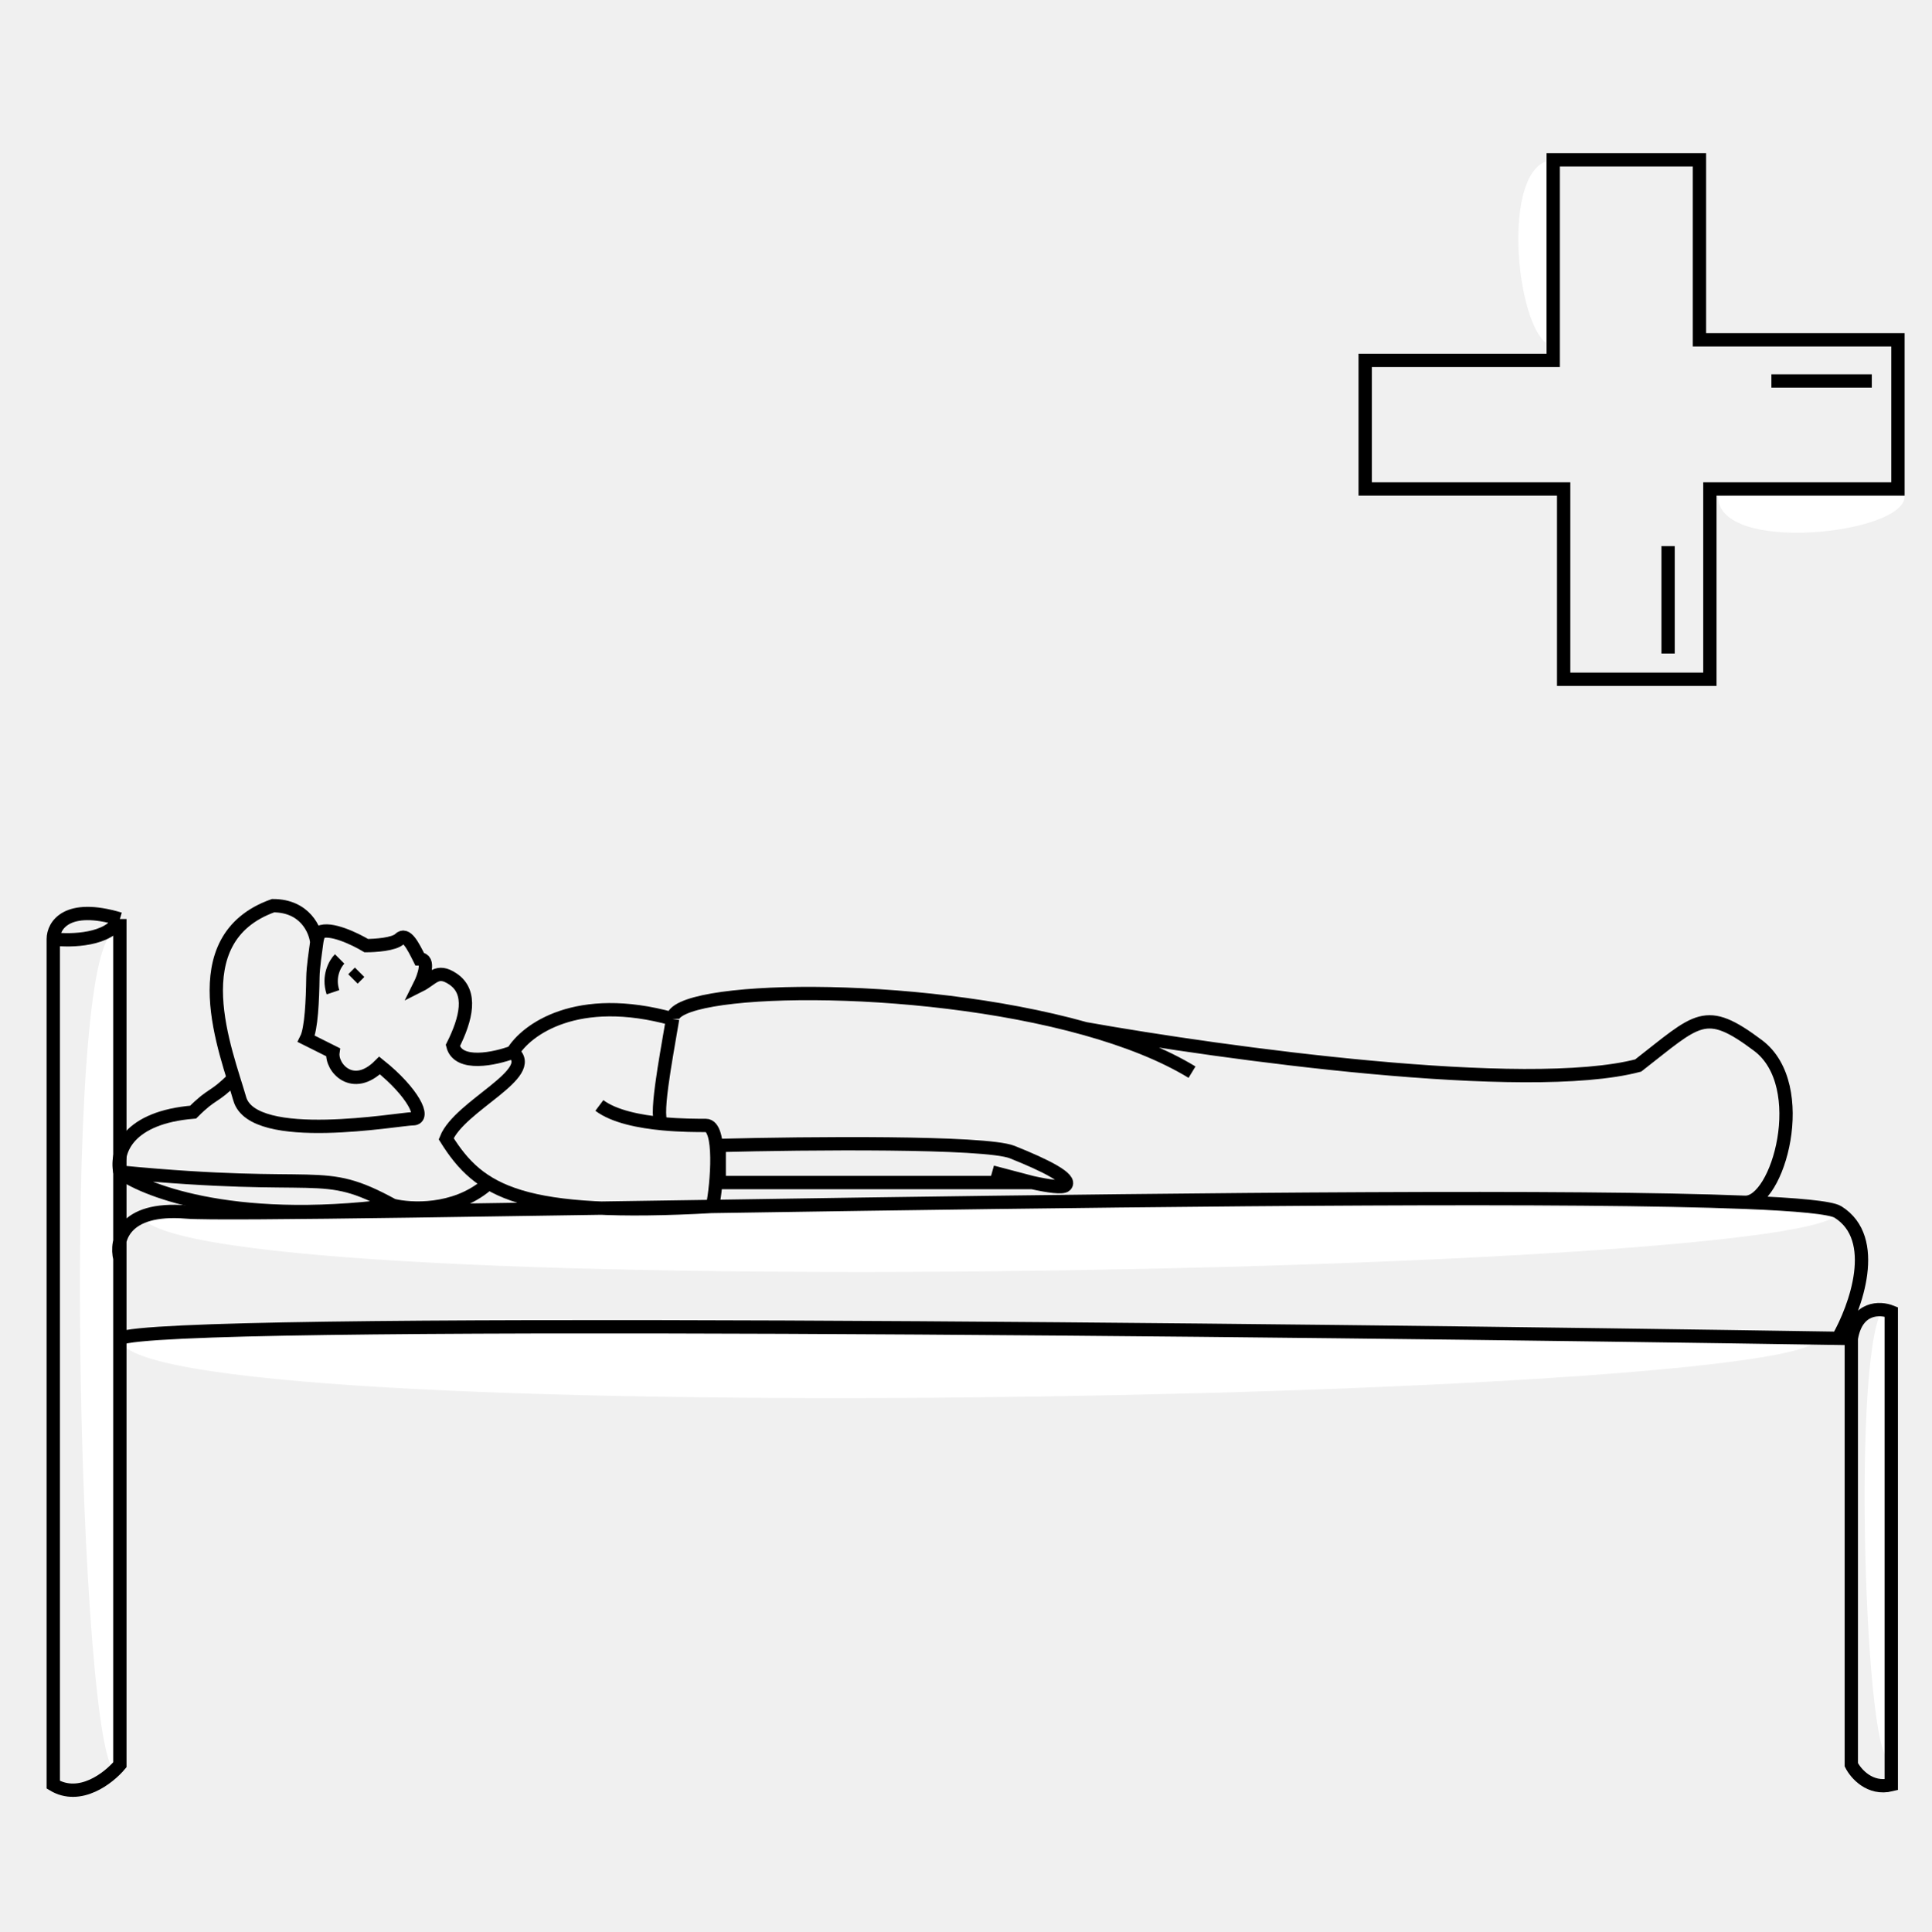
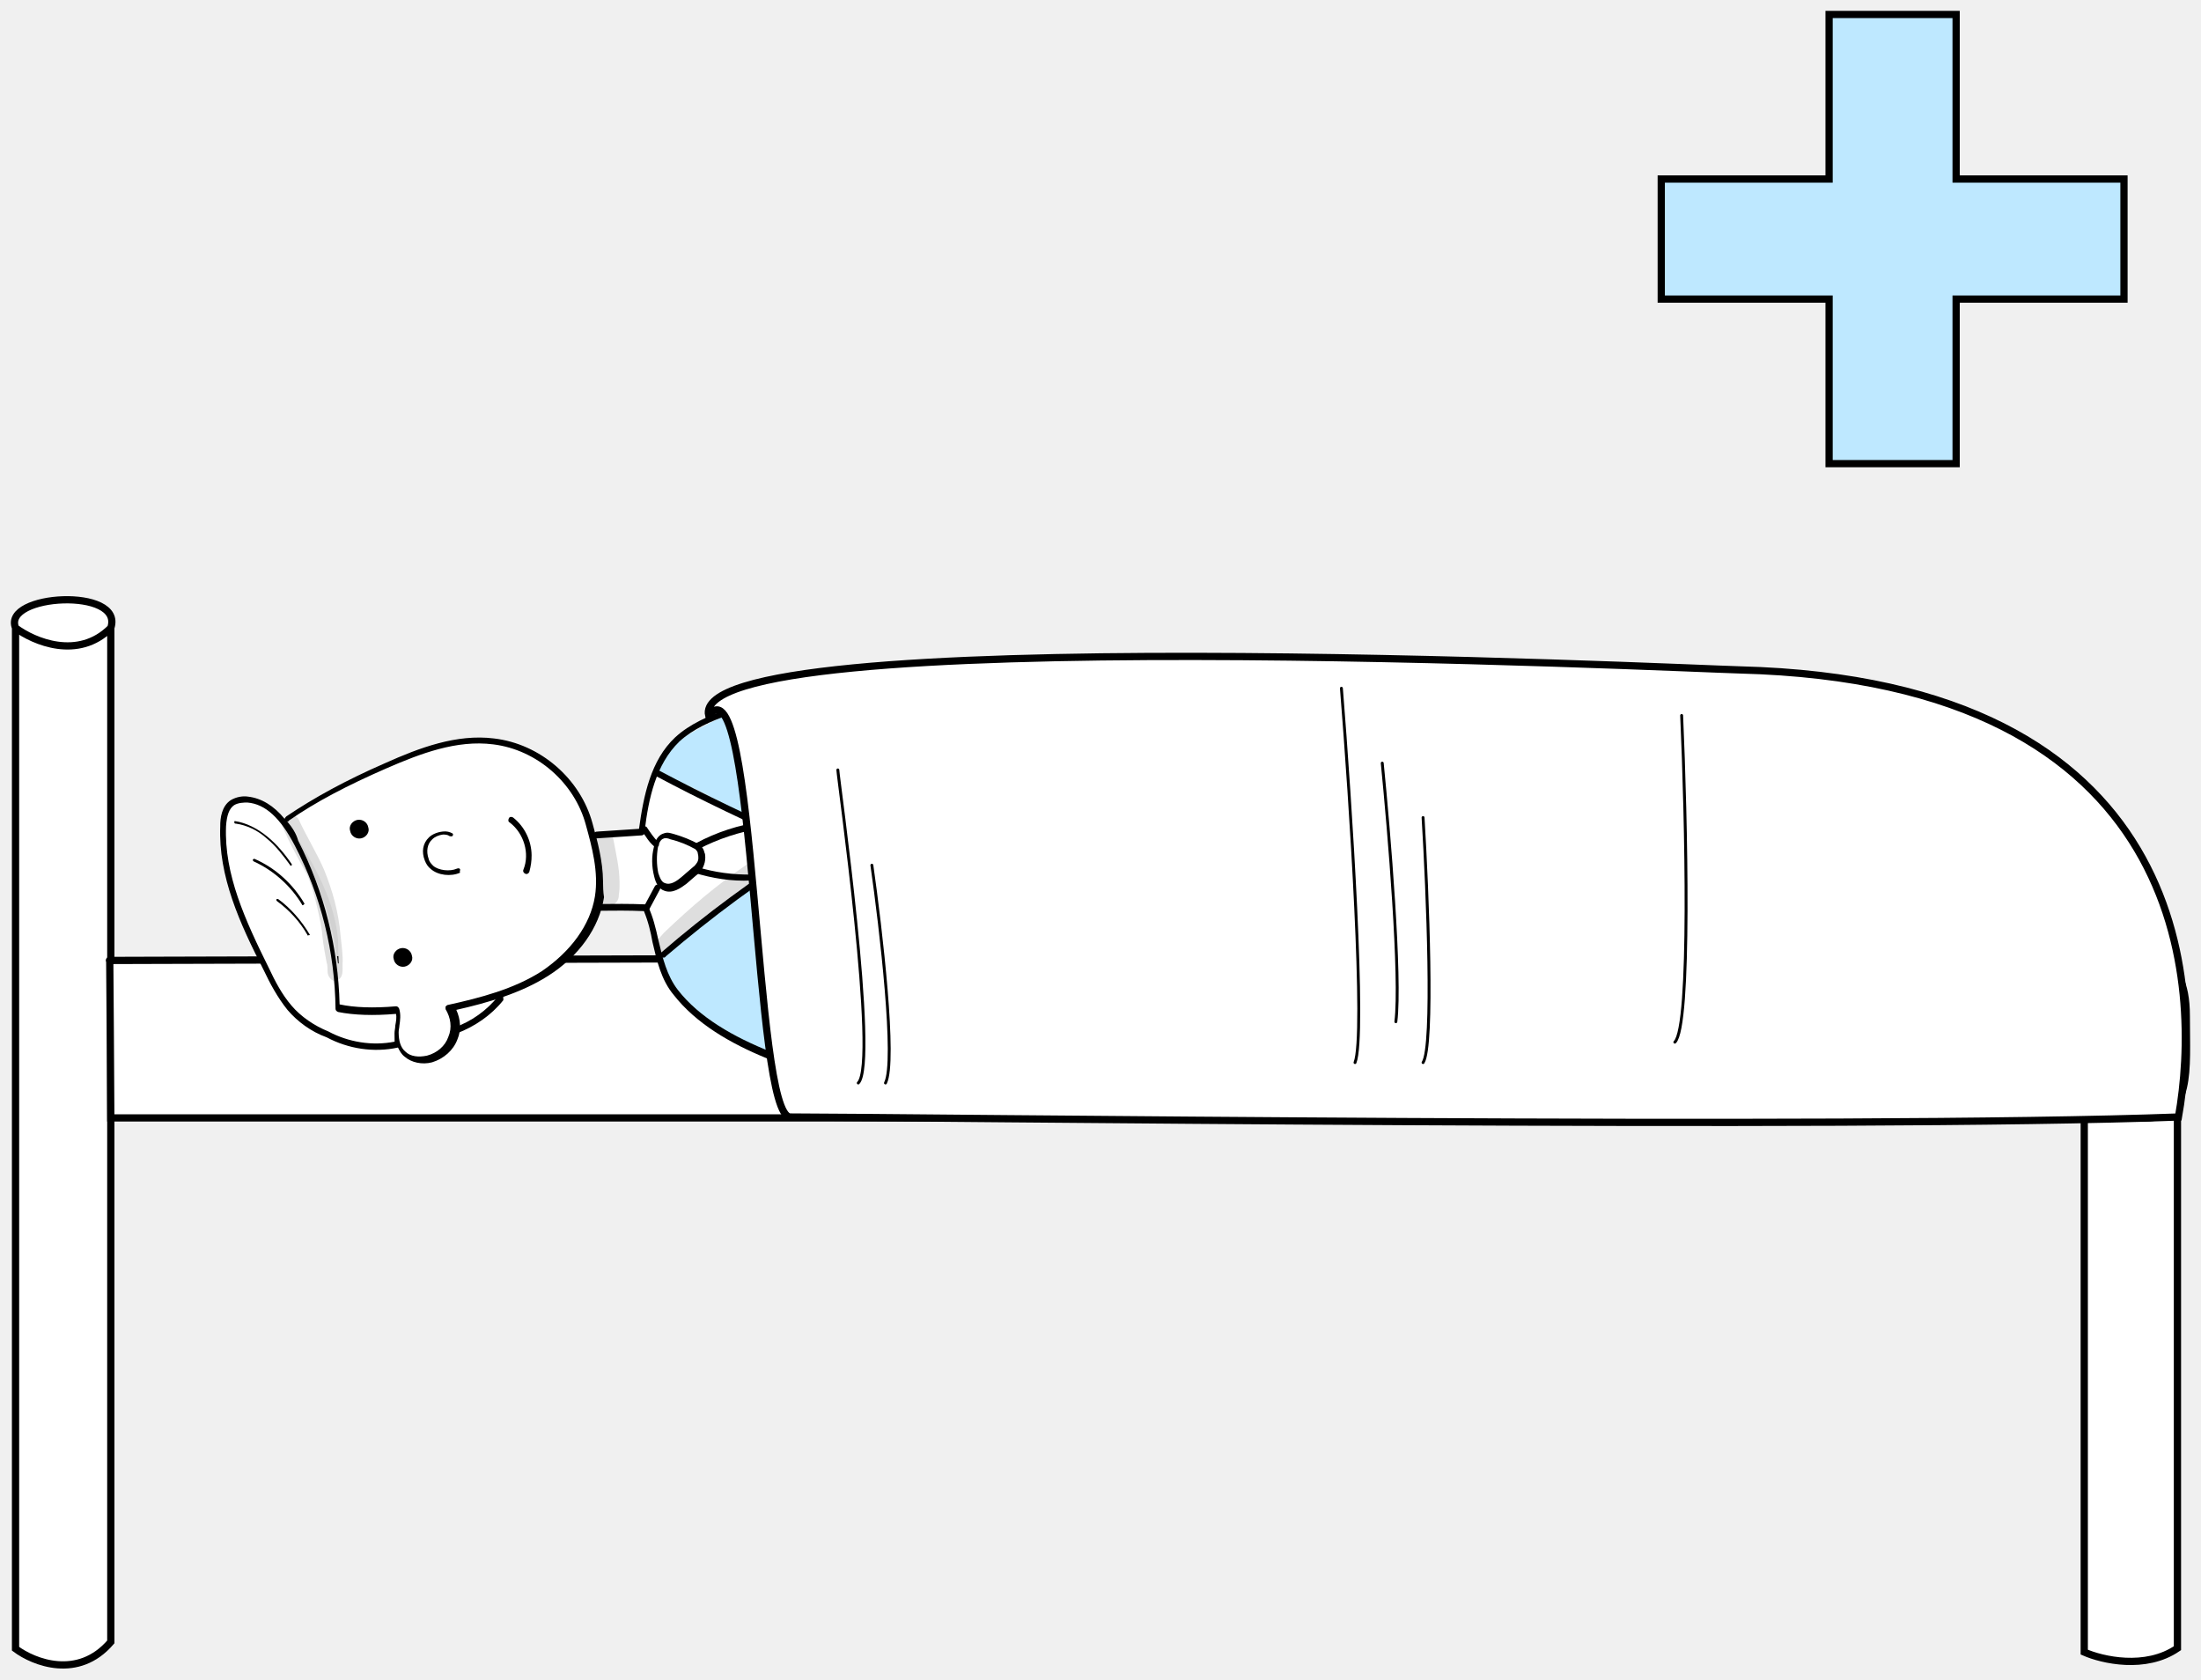
- <svg xmlns="http://www.w3.org/2000/svg" viewBox="0 0 145 145" fill="none">
-   <rect width="145" height="145" fill="transparent" />
-   <path d="M10.5 91C33.118 90.434 128.161 90.321 138 90.999C138 95.665 10.5 98.209 10.5 91Z" fill="white" />
-   <path d="M9 100.468C31.618 99.902 126.661 99.789 136.5 100.467C136.5 105.133 9 107.677 9 100.468Z" fill="white" />
-   <path d="M8.718 70C9.059 81.176 9.127 128.138 8.718 133C5.902 133 4.366 70 8.718 70Z" fill="white" />
-   <path d="M141.812 98C142.039 104.032 142.085 129.376 141.812 132C139.935 132 138.911 98 141.812 98Z" fill="white" />
-   <path d="M139 100.499V110.499V132.5C139.333 133.166 140.4 134.399 142 134C142 131.2 142 109.167 142 98.5C141.167 98.166 139.4 98.099 139 100.499ZM139 100.499C138.669 100.494 138.336 100.489 138 100.484M9 100.499C9 103.7 9 123.166 9 132.5C8.167 133.5 6 135.2 4 134C4 131.2 4 90.5 4 70.5M9 100.499V94.5M9 100.499C12.175 98.912 95.67 99.818 138 100.484M4 70.5C4 69.5 5 67.8 9 69M4 70.5C5.333 70.666 8.2 70.6 9 69M9 69V94.5M9 94.5C8.667 93.167 9.2 90.6 14 91C19.197 91.433 105.407 89.241 131 90.27M138 100.484C139.333 98.156 141.2 93 138 91C137.464 90.665 134.957 90.429 131 90.27M38.5 79C40.5 80.6 34.5 83 33.5 85.5C36 89.5 39.1 91.381 53.5 90.581C53.833 88.914 54.2 84.5 53 84.5C52.345 84.5 51.118 84.5 49.777 84.375M38.5 79C39.5 77.333 43.3 74.5 50.5 76.5M38.5 79C37.167 79.5 34.4 80.1 34 78.5C35 76.5 35.5 74.5 34 73.5C32.8 72.7 32.5 73.5 31.5 74C31.833 73.333 32.3 72 31.5 72C31 71 30.5 70 30 70.5C29.6 70.9 28.167 71 27.5 71C26.667 70.5 24.8 69.6 24 70C23.873 70.254 23.811 70.507 23.78 70.744M45 83C46.127 83.845 48.047 84.214 49.777 84.375M50.5 76.5C50 79.5 49.054 84.318 49.777 84.375M50.5 76.5C50.5 74.071 68.533 73.609 81.5 77.238M89.5 80.5C87.312 79.168 84.546 78.09 81.5 77.238M81.5 77.238C91.833 79.079 114.6 82.21 123 80C127.5 76.5 128 75.5 132 78.5C136 81.5 133.5 90.393 131 90.27M23.78 70.744V70.744C23.681 71.506 23.503 72.622 23.493 73.39C23.47 75.06 23.378 77.244 23 78C23.8 78.4 24.667 78.833 25 79C24.833 80.167 26.5 82 28.5 80C31 82 32 84 31 84C30 84 19 86 18 82.5C17 79 13.5 70.5 20.5 68C22.9 68 23.687 69.83 23.78 70.744Z" stroke="black" strokeLinecap="round" />
-   <path d="M77.5 88.789C78.71 89.057 79.787 89.213 80 89C80.5 88.5 78.5 87.501 76 86.501C74 85.701 60.5 85.834 54 86.001V88.789H77.5ZM77.5 88.789C76.44 88.554 75.278 88.233 74.5 88L77.5 88.789ZM25.5 72C25.166 72.333 24.6 73.3 25 74.5M27 73L26.5 73.5M9 88C24.5 89.5 24 87.5 29.5 90.5M9 88C8.666 86.333 9.7 83.9 14.5 83.5C16 82 16 82.5 17.5 81M9 88C10.5 89.167 17.1 92.1 29.5 90.5M29.5 90.5C30.833 90.833 34.1 91 36.5 89" stroke="black" strokeLinecap="round" />
-   <path d="M129 37.282C131.484 36.941 141.92 36.873 143 37.282C143 40.098 129 41.634 129 37.282Z" fill="white" />
-   <path d="M116.718 12C117.059 14.484 117.127 24.92 116.718 26C113.902 26 112.366 12 116.718 12Z" fill="white" />
-   <path d="M133 28.604H140.539M125.245 41V49.069M116.618 12H127.598V25.515H142.5V36.713H128.382V51H117.402V36.713H102.5V27.059H116.618V12Z" stroke="black" strokeLinecap="round" />
+ <svg xmlns="http://www.w3.org/2000/svg" width="152" height="116" viewBox="0 0 152 116" fill="none">
+   <path d="M135.089 1H126.316V12.362H114.725V20.654H126.316V32.016H135.089V20.654H146.681V12.362H135.089V1Z" fill="#BEE8FF" stroke="black" stroke-width="0.5" stroke-linecap="round" />
+   <path d="M1.073 43.357C0.132 41.007 8.592 40.537 7.652 43.357V113.378C5.397 116.009 2.327 114.788 1.073 113.848V43.357Z" fill="white" />
+   <path d="M1.073 43.357C2.326 44.296 5.397 45.612 7.652 43.357M1.073 43.357C0.132 41.007 8.592 40.537 7.652 43.357M1.073 43.357V113.848C2.327 114.788 5.397 116.009 7.652 113.378C7.652 109.994 7.652 65.287 7.652 43.357" stroke="black" stroke-width="0.5" stroke-linecap="round" />
+   <path d="M143.937 73.547C143.016 72.195 151.292 71.925 150.373 73.547V113.811C148.167 115.324 145.163 114.622 143.937 114.081V73.547Z" fill="white" />
+   <path d="M143.937 73.547C145.163 74.087 148.166 74.844 150.373 73.547M143.937 73.547C143.016 72.195 151.292 71.925 150.373 73.547M143.937 73.547V114.081C145.163 114.622 148.167 115.324 150.373 113.811C150.373 111.865 150.373 86.157 150.373 73.547" stroke="black" stroke-width="0.5" stroke-linecap="round" />
+   <path d="M7.579 66.322C7.579 66.322 7.652 75.939 7.652 77.193H148.164C151.382 77.193 150.984 73.932 150.984 70.144C150.984 65.382 148.007 66.071 146.754 65.914C103.206 66.071 4.195 66.322 7.579 66.322Z" fill="white" stroke="black" stroke-width="0.5" stroke-linecap="round" />
+   <path d="M45.583 65.979C46.004 67.951 47.45 69.621 49.119 70.765C50.788 71.91 52.738 72.587 54.63 73.264C56.179 73.829 57.784 74.393 59.333 74.958C60.993 75.231 62.71 75.561 64.37 75.834C65.514 75.996 66.659 76.217 67.742 75.915C68.824 75.612 69.786 74.731 70.175 73.738C71.189 72.391 71.685 70.642 71.552 68.958C73.839 69.108 76.182 69.083 78.349 68.711C78.8 62.836 77.938 56.975 76.962 51.116C75.989 50.952 75.017 50.846 73.988 50.798C73.39 53.653 72.963 56.505 72.652 59.473C71.1 58.675 69.549 57.878 67.999 57.081C67.941 57.023 67.826 57.025 67.769 57.025C67.655 57.026 67.541 57.086 67.428 57.145C66.35 57.854 65.04 58.275 63.669 58.289C62.74 56.846 61.868 55.403 61.051 53.842C58.812 52.761 56.629 51.68 54.445 50.483C54.436 49.611 54.484 48.739 54.817 47.806C52.537 48.353 50.318 49.19 48.273 50.316C47.592 50.672 46.967 51.027 46.402 51.615C45.893 52.143 45.444 52.845 45.395 53.66C48.783 55.309 52.172 56.959 55.561 58.666C52.098 60.795 48.755 63.388 45.583 65.979Z" fill="#BEE8FF" />
+   <path d="M110.769 66.276C111.627 66.383 112.428 66.433 113.285 66.423C113.456 66.421 113.627 66.42 113.741 66.36C114.139 66.182 114.191 65.658 114.186 65.251C114.176 64.263 114.223 63.275 114.212 62.287C114.205 61.648 114.256 61.008 114.135 60.37C113.453 60.784 112.946 61.429 112.668 62.129C112.332 62.83 112.17 63.645 112.064 64.402C111.607 64.407 111.207 64.411 110.75 64.416C110.756 64.997 110.763 65.636 110.769 66.276Z" fill="#BEE8FF" />
+   <path d="M110.676 56.98C111.534 57.087 112.334 57.137 113.191 57.127C113.362 57.126 113.534 57.124 113.647 57.065C114.045 56.886 114.097 56.362 114.093 55.956C114.082 54.968 114.129 53.979 114.118 52.991C114.112 52.352 114.162 51.712 114.041 51.074C113.36 51.488 112.852 52.133 112.574 52.833C112.239 53.534 112.076 54.349 111.97 55.106C111.513 55.111 111.113 55.115 110.656 55.12C110.663 55.759 110.669 56.399 110.676 56.98Z" fill="#BEE8FF" />
+   <path d="M77.483 52.389C88.563 51.981 99.65 52.328 110.63 53.374C110.643 54.594 110.598 55.757 110.669 56.977C101.122 56.439 91.527 56.773 81.77 57.981C82.296 59.022 81.681 60.307 82.206 61.289C89.87 62.08 97.477 62.871 105.134 63.08C107.02 63.06 108.906 63.156 110.678 63.254C110.75 64.648 110.708 66.101 110.494 67.44C108.214 67.929 105.869 67.664 103.581 67.455C95.289 66.73 86.896 67.168 78.568 68.477C78.72 66.615 78.7 64.756 78.452 62.898C78.33 62.144 78.208 61.448 78.143 60.751C77.77 57.849 78.139 54.939 77.483 52.389Z" fill="white" />
+   <path d="M67.201 57.384C67.234 55.117 66.41 52.859 64.793 51.191C64.737 51.366 64.452 51.369 64.28 51.312C64.108 51.256 63.934 51.084 63.763 51.085C63.592 51.087 63.366 51.322 63.481 51.437C63.195 51.382 62.851 51.27 62.565 51.214C62.45 51.157 62.335 51.159 62.222 51.218C62.108 51.277 62.109 51.394 62.111 51.568C62.124 52.788 63.221 53.823 63.176 54.986C62.887 54.698 62.712 54.293 62.536 53.946C62.361 53.599 62.071 53.196 61.671 53.142C61.614 53.142 61.557 53.143 61.442 53.144C61.329 53.204 61.33 53.32 61.388 53.435C61.578 55.177 62.679 56.618 63.779 57.943C63.836 58.001 63.836 58.001 63.894 58.059C63.951 58.058 64.008 58.057 64.066 58.057C65.207 57.986 66.29 57.742 67.201 57.384Z" fill="white" />
+   <path d="M55.785 58.377C52.173 57.195 49.174 54.554 45.219 53.375C44.833 54.6 44.56 55.823 44.461 57.277C43.32 57.464 42.179 57.592 40.748 57.317C40.156 55.405 39.166 53.614 37.554 52.468C35.942 51.323 33.882 50.938 31.884 51.134C29.944 51.329 28.066 52.046 26.246 52.879C23.973 53.95 21.815 55.193 19.657 56.495C21.342 59.092 23.085 61.863 23.346 64.883C23.361 66.335 23.434 67.788 23.564 69.297C23.565 69.414 23.567 69.588 23.682 69.645C23.797 69.702 23.912 69.759 24.026 69.757C25.169 69.803 26.313 69.908 27.456 69.954C27.52 70.592 27.299 71.292 27.42 71.93C27.717 73.031 29.263 73.364 30.171 72.715C31.077 72.007 31.292 70.727 31.052 69.625C33.105 69.254 35.099 68.71 36.916 67.703C38.734 66.695 40.317 65.167 41.154 63.299C41.266 63.065 41.378 62.831 41.605 62.713C41.719 62.653 41.833 62.652 42.005 62.708C42.634 62.76 43.262 62.753 43.834 62.805C44.006 62.803 44.177 62.802 44.349 62.916C44.579 63.03 44.697 63.319 44.814 63.608C45.05 64.362 45.344 65.114 45.581 65.867C48.925 63.332 52.155 60.857 55.785 58.377Z" fill="white" />
+   <path d="M15.594 55.895C15.874 55.369 16.557 55.13 17.186 55.181C17.701 55.234 18.274 55.46 18.678 55.805C18.966 56.034 19.198 56.322 19.43 56.668C22.211 60.3 23.575 64.994 23.509 69.528C24.77 69.921 26.142 70.023 27.453 69.776C27.177 70.651 27.36 71.695 27.882 72.445C26.167 72.405 24.452 72.307 22.846 71.685C21.24 71.063 19.799 69.916 19.097 68.354C17.763 66.45 17.054 64.249 16.346 62.106C15.814 60.485 15.34 58.862 15.322 57.177C15.317 56.712 15.37 56.305 15.594 55.895Z" fill="white" />
+   <path d="M31.054 69.563C31.852 69.438 32.593 69.256 33.333 68.957C33.617 68.838 33.959 68.718 34.245 68.773C34.193 69.297 33.798 69.766 33.403 70.177C33.065 70.588 32.611 70.941 32.098 71.005C31.584 71.01 31.123 70.666 31.003 70.145C30.943 69.855 30.94 69.564 31.054 69.563Z" fill="white" />
+   <path d="M31.774 60.085C31.774 60.05 31.774 60.05 31.773 60.015C31.727 59.946 31.637 59.947 31.548 59.983C31.055 60.197 30.288 60.101 29.924 59.791C29.788 59.654 29.651 59.516 29.604 59.308C29.419 58.788 29.503 58.265 29.86 57.949C30.038 57.773 30.307 57.666 30.577 57.628C30.712 57.627 30.892 57.624 31.028 57.727C31.119 57.761 31.209 57.76 31.253 57.725C31.298 57.655 31.297 57.586 31.252 57.551C31.07 57.449 30.845 57.382 30.575 57.419C30.215 57.458 29.856 57.601 29.633 57.812C29.188 58.234 29.104 58.826 29.335 59.415C29.428 59.658 29.565 59.865 29.747 60.002C30.247 60.449 31.148 60.544 31.776 60.259C31.73 60.19 31.774 60.12 31.774 60.085Z" fill="black" />
+   <path d="M36.712 59.046C36.701 58.058 36.234 57.075 35.427 56.444C35.312 56.387 35.198 56.388 35.142 56.505C35.086 56.622 35.087 56.738 35.202 56.795C36.181 57.54 36.596 58.931 36.151 60.04C36.095 60.157 36.153 60.272 36.268 60.329C36.383 60.386 36.497 60.327 36.553 60.21C36.663 59.802 36.716 59.453 36.712 59.046Z" fill="black" />
+   <path d="M41.645 60.85C41.63 59.455 41.273 58.122 40.917 56.847C40.084 53.776 37.317 51.364 34.113 50.991C31.539 50.67 28.978 51.627 26.59 52.698C23.86 53.89 21.702 55.075 19.773 56.374C19.717 56.433 19.66 56.492 19.661 56.55C18.908 55.628 18.046 55.114 17.131 55.008C16.787 54.953 16.331 55.016 15.933 55.253C15.309 55.666 15.204 56.481 15.21 57.062C15.075 60.493 16.538 63.732 18.23 67.027C18.639 67.894 19.163 68.876 19.858 69.741C20.552 70.547 21.474 71.235 22.563 71.63C24.057 72.428 25.831 72.7 27.484 72.334C27.601 72.565 27.718 72.796 27.948 72.968C28.409 73.37 29.154 73.536 29.837 73.355C30.635 73.114 31.314 72.525 31.591 71.767C31.87 71.124 31.805 70.37 31.513 69.733C33.679 69.246 35.957 68.582 37.83 67.4C39.986 66.04 41.393 64.049 41.714 61.953C41.653 61.605 41.649 61.198 41.645 60.85ZM19.834 56.722C19.891 56.722 19.948 56.721 19.948 56.663C21.819 55.364 23.978 54.237 26.708 53.046C29.04 52.033 31.543 51.077 34.06 51.399C37.092 51.773 39.688 54.07 40.461 56.968C40.877 58.475 41.353 60.214 41.085 61.902C40.763 63.881 39.411 65.697 37.426 67.055C35.497 68.296 33.161 68.902 30.938 69.391C30.881 69.391 30.824 69.45 30.768 69.509C30.768 69.567 30.769 69.625 30.77 69.683C31.119 70.261 31.24 70.957 30.961 71.599C30.74 72.241 30.173 72.712 29.49 72.893C28.92 73.016 28.348 72.964 28.001 72.619C27.655 72.332 27.536 71.868 27.53 71.287C27.528 71.112 27.584 70.938 27.582 70.821C27.636 70.472 27.689 70.065 27.57 69.659C27.512 69.543 27.454 69.486 27.34 69.487C25.798 69.62 24.484 69.576 23.453 69.354C23.355 65.461 22.399 61.577 20.591 58.051C20.472 57.587 20.181 57.126 19.834 56.722ZM27.345 70.01C27.405 70.242 27.351 70.533 27.297 70.824C27.299 70.999 27.243 71.174 27.245 71.348C27.247 71.58 27.249 71.755 27.251 71.929C25.712 72.236 24.052 71.963 22.673 71.222C21.698 70.826 20.777 70.196 20.14 69.447C19.446 68.641 18.98 67.716 18.57 66.849C16.936 63.553 15.474 60.372 15.61 57.058C15.659 56.302 15.825 55.835 16.166 55.599C16.449 55.422 16.849 55.417 17.078 55.415C18.336 55.518 19.375 56.495 20.366 58.402C22.174 61.87 23.129 65.754 23.171 69.648C23.172 69.764 23.23 69.821 23.345 69.878C24.432 70.099 25.804 70.143 27.345 70.01Z" fill="black" />
+   <path d="M34.76 68.947C34.759 68.889 34.759 68.83 34.701 68.773C34.586 68.716 34.472 68.717 34.415 68.776C33.626 69.772 32.549 70.539 31.353 70.959C31.24 71.018 31.184 71.135 31.242 71.251C31.3 71.366 31.415 71.423 31.529 71.364C32.781 70.886 33.915 70.118 34.761 69.063C34.761 69.063 34.761 69.005 34.76 68.947Z" fill="black" />
+   <path d="M24.686 56.614C24.344 56.676 24.062 57.028 24.18 57.375C24.241 57.724 24.586 57.952 24.928 57.891C25.27 57.829 25.552 57.477 25.434 57.13C25.374 56.782 25.028 56.553 24.686 56.614Z" fill="black" />
+   <path d="M27.698 65.472C27.356 65.534 27.074 65.885 27.192 66.233C27.253 66.581 27.598 66.81 27.94 66.748C28.282 66.686 28.564 66.335 28.446 65.987C28.385 65.639 28.04 65.41 27.698 65.472Z" fill="black" />
+   <path d="M44.576 57.447C44.575 57.389 44.575 57.389 44.576 57.447C44.575 57.331 44.459 57.216 44.345 57.217L41.205 57.425C41.091 57.426 40.978 57.544 40.979 57.66C40.98 57.776 41.096 57.891 41.21 57.89L44.35 57.682C44.464 57.623 44.577 57.563 44.576 57.447Z" fill="black" />
+   <path d="M71.883 67.563C71.87 66.343 71.745 65.356 71.563 64.37C71.263 62.978 69.095 57.887 67.658 57.089C67.428 56.975 67.257 56.977 67.029 57.037C65.493 57.635 64.581 57.819 63.953 57.883C63.212 58.008 63.164 58.938 63.114 59.578C63.115 59.694 63.116 59.81 63.06 59.927C62.747 62.72 62.608 65.686 62.591 69.522C61.104 69.363 59.903 69.26 58.702 69.156C57.444 69.053 56.186 68.951 54.585 68.793C54.471 68.794 54.357 68.854 54.358 68.97C54.359 69.086 54.418 69.202 54.532 69.201C56.133 69.358 57.392 69.461 58.65 69.564C59.907 69.667 61.166 69.77 62.767 69.927C62.824 69.926 62.881 69.926 62.938 69.867C62.994 69.808 62.993 69.75 62.993 69.692C63.008 65.74 63.147 62.716 63.46 59.865C63.459 59.749 63.457 59.632 63.513 59.516C63.563 58.818 63.614 58.236 64.014 58.232C64.698 58.108 65.667 57.923 67.204 57.326C67.261 57.325 67.375 57.324 67.433 57.382C68.639 58.008 70.747 62.81 71.106 64.375C71.346 65.419 71.472 66.58 71.431 68.033C71.395 70.01 71.124 71.466 70.51 72.751C69.784 74.328 68.481 75.446 67.057 75.81C65.576 76.174 63.972 75.784 62.596 75.392C62.023 75.224 61.393 75.056 60.706 74.889C56.352 73.773 49.764 72.157 46.81 68.353C46.057 67.373 45.759 66.155 45.459 64.88C45.279 64.068 45.1 63.315 44.749 62.563C44.691 62.505 44.634 62.448 44.577 62.448C43.491 62.402 42.405 62.413 41.377 62.424C41.263 62.425 41.15 62.543 41.151 62.659C41.152 62.775 41.268 62.89 41.382 62.889C42.41 62.878 43.438 62.867 44.467 62.914C44.76 63.609 44.94 64.362 45.061 65.058C45.361 66.334 45.66 67.668 46.528 68.704C49.598 72.624 55.957 74.242 60.654 75.413C61.341 75.58 61.972 75.747 62.545 75.916C63.92 76.308 65.639 76.755 67.234 76.331C68.773 75.966 70.188 74.73 70.97 73.036C71.585 71.751 71.911 70.178 71.889 68.145C71.887 67.97 71.885 67.796 71.883 67.563Z" fill="black" />
+   <path d="M54.766 47.924C54.766 47.924 54.765 47.866 54.766 47.924C54.706 47.75 54.592 47.693 54.477 47.695C53.053 48.059 51.572 48.481 50.206 48.961C48.954 49.439 47.646 49.976 46.627 50.916C44.93 52.504 44.442 54.95 44.124 57.278C44.125 57.394 44.184 57.51 44.298 57.509C44.412 57.508 44.526 57.448 44.525 57.332C44.787 55.179 45.276 52.791 46.916 51.204C47.878 50.322 49.129 49.786 50.325 49.366C51.691 48.887 53.114 48.465 54.539 48.101C54.653 48.1 54.767 48.04 54.766 47.924Z" fill="black" />
+   <path d="M67.371 57.206L67.365 56.683C67.365 56.683 67.365 56.683 67.364 56.625C67.245 56.161 67.24 55.696 67.178 55.232C67.175 54.941 67.114 54.535 66.882 54.247C66.525 52.914 65.827 51.701 64.788 50.724C64.73 50.666 64.673 50.667 64.616 50.668C64.559 50.668 64.502 50.669 64.445 50.728C64.332 50.845 64.276 50.962 64.278 51.136C64.047 50.906 63.759 50.677 63.416 50.622C63.358 50.623 63.244 50.624 63.188 50.683C63.075 50.8 63.02 50.975 63.021 51.091C62.675 50.804 62.331 50.692 61.989 50.812C61.932 50.812 61.876 50.929 61.82 50.988C61.714 51.803 62.064 52.496 62.414 53.19C62.532 53.48 62.649 53.711 62.766 54C62.708 53.885 62.65 53.827 62.649 53.711C62.416 53.306 62.01 52.788 61.381 52.678C61.267 52.679 61.153 52.739 61.154 52.855C60.935 53.729 61.174 54.715 61.87 55.753C62.103 56.099 62.392 56.445 62.624 56.791C62.971 57.195 63.319 57.656 63.552 58.118C63.611 58.234 63.725 58.233 63.839 58.173C63.952 58.114 63.951 57.998 63.893 57.882C63.602 57.362 63.254 56.959 62.907 56.498C62.675 56.152 62.386 55.864 62.154 55.518C61.748 54.941 61.338 54.015 61.443 53.142C61.787 53.255 62.019 53.601 62.193 53.89C62.252 54.006 62.31 54.121 62.369 54.295C62.544 54.642 62.661 54.931 62.95 55.219C63.008 55.276 63.123 55.333 63.179 55.274C63.236 55.274 63.292 55.157 63.349 55.098C63.398 54.342 63.048 53.648 62.755 52.954C62.462 52.318 62.171 51.74 62.221 51.158C62.564 51.154 62.854 51.558 63.028 51.789C63.608 52.596 64.074 53.463 64.484 54.389C64.542 54.504 64.657 54.561 64.771 54.502C64.885 54.443 64.94 54.326 64.882 54.21C64.644 53.341 64.293 52.531 63.771 51.781C63.538 51.435 63.422 51.203 63.477 51.029C63.764 51.142 63.995 51.43 64.227 51.66C64.632 52.237 65.039 52.814 65.388 53.449C65.447 53.565 65.561 53.622 65.675 53.562C65.789 53.503 65.844 53.386 65.786 53.271L64.913 51.711C64.854 51.537 64.795 51.421 64.737 51.306C65.603 52.168 66.185 53.208 66.484 54.426C66.485 54.484 66.485 54.484 66.542 54.541C66.716 54.714 66.719 55.004 66.722 55.295C66.727 55.76 66.789 56.224 66.909 56.746L66.914 57.269C66.915 57.385 67.031 57.5 67.145 57.499C67.259 57.44 67.372 57.322 67.371 57.206Z" fill="black" />
+   <path d="M78.634 68.769C78.633 68.653 78.517 68.537 78.403 68.539C76.405 68.676 74.006 68.76 71.892 68.724C71.778 68.725 71.665 68.843 71.666 68.959C71.667 69.075 71.782 69.19 71.897 69.189C74.011 69.225 76.41 69.141 78.465 69.003C78.522 69.002 78.635 68.885 78.634 68.769Z" fill="black" />
+   <path d="M78.831 65.511C78.828 65.22 78.825 64.988 78.823 64.755C78.488 60.168 78.04 55.581 77.477 51.053C77.476 50.937 77.361 50.88 77.304 50.881C76.161 50.835 75.132 50.73 74.102 50.624L74.047 50.858L74.05 51.09L74.047 50.858L74.05 51.09C75.022 51.196 75.995 51.302 77.081 51.348C77.642 55.818 78.09 60.346 78.367 64.877C78.439 66.271 78.288 68.248 78.181 68.889C78.182 69.005 78.241 69.121 78.355 69.12C78.469 69.118 78.583 69.059 78.582 68.943C78.746 68.302 78.845 66.848 78.831 65.511Z" fill="black" />
+   <path d="M56.127 58.432C56.127 58.432 56.126 58.374 56.127 58.432C56.125 58.316 56.068 58.259 56.011 58.259C52.05 56.5 48.604 54.851 45.502 53.198C45.387 53.141 45.273 53.201 45.217 53.318C45.161 53.434 45.22 53.55 45.335 53.607C48.322 55.203 51.653 56.794 55.499 58.497C52.037 60.684 48.749 63.102 45.692 65.75C45.578 65.809 45.58 65.984 45.695 66.041C45.754 66.156 45.925 66.154 45.981 66.038C49.151 63.331 52.552 60.795 56.129 58.607C56.071 58.549 56.127 58.49 56.127 58.432Z" fill="black" />
+   <path d="M48.706 59.207C48.705 59.091 48.704 58.974 48.645 58.859C48.585 58.569 48.412 58.396 48.239 58.282C47.722 57.997 47.148 57.77 46.575 57.602C46.346 57.546 46.117 57.433 45.832 57.552C45.604 57.612 45.264 57.849 45.157 58.489C44.992 59.13 44.999 59.827 45.178 60.523C45.298 61.045 45.53 61.391 45.874 61.504C46.448 61.73 47.015 61.317 47.412 61.022L48.091 60.434C48.261 60.316 48.431 60.14 48.542 59.906C48.654 59.672 48.709 59.439 48.706 59.207ZM48.015 58.633C48.072 58.69 48.188 58.805 48.189 58.922C48.249 59.154 48.251 59.386 48.139 59.562C48.026 59.737 47.913 59.855 47.743 59.973L47.064 60.561C46.781 60.797 46.327 61.15 45.926 60.98C45.697 60.924 45.579 60.635 45.461 60.287C45.341 59.708 45.334 59.068 45.442 58.486C45.497 58.253 45.608 57.961 45.836 57.901C45.95 57.841 46.179 57.897 46.294 57.954C46.981 58.121 47.497 58.348 48.015 58.633Z" fill="black" />
+   <path d="M52.856 56.952C52.856 56.952 52.855 56.893 52.856 56.952C52.854 56.777 52.739 56.72 52.625 56.721C51.028 56.971 49.49 57.452 48.07 58.223C47.956 58.282 47.901 58.399 47.959 58.515C48.017 58.63 48.132 58.687 48.246 58.628C49.609 57.916 51.09 57.435 52.63 57.186C52.8 57.127 52.857 57.068 52.856 56.952Z" fill="black" />
+   <path d="M52.152 60.621C52.151 60.505 52.035 60.39 51.921 60.391C50.607 60.405 49.349 60.244 48.088 59.851C47.973 59.794 47.859 59.853 47.803 59.97C47.747 60.087 47.806 60.202 47.92 60.259C49.182 60.653 50.555 60.87 51.868 60.798C52.097 60.854 52.153 60.737 52.152 60.621Z" fill="black" />
+   <path d="M45.504 58.312C45.503 58.253 45.503 58.195 45.445 58.138C45.156 57.85 44.924 57.504 44.692 57.158C44.633 57.042 44.519 57.043 44.406 57.103C44.292 57.162 44.293 57.278 44.352 57.394C44.584 57.74 44.817 58.144 45.162 58.431C45.221 58.547 45.392 58.545 45.448 58.428C45.505 58.428 45.505 58.37 45.504 58.312Z" fill="black" />
+   <path d="M45.643 61.273C45.643 61.215 45.584 61.1 45.527 61.1C45.412 61.043 45.299 61.103 45.242 61.161L44.458 62.623C44.402 62.739 44.46 62.855 44.518 62.913C44.633 62.969 44.747 62.91 44.803 62.852L45.587 61.39C45.587 61.332 45.643 61.273 45.643 61.273Z" fill="black" />
+   <path d="M110.863 53.144C110.862 53.028 110.746 52.913 110.689 52.913C99.427 52.219 88.285 52.163 77.43 52.104C77.315 52.105 77.202 52.223 77.204 52.339C77.205 52.455 77.32 52.57 77.435 52.569C88.176 52.629 99.317 52.685 110.465 53.38C110.469 53.671 110.472 54.02 110.476 54.368C110.485 55.182 110.437 56.112 110.445 56.81C101.299 56.384 91.764 56.95 82.514 57.455L81.886 57.462C81.829 57.462 81.772 57.463 81.715 57.522C81.659 57.581 81.659 57.639 81.66 57.697C81.662 57.929 81.666 58.278 81.727 58.626C81.794 59.555 81.805 60.659 81.87 61.356C81.871 61.472 81.986 61.529 82.043 61.529C91.482 62.649 101.03 63.303 110.457 63.377C110.462 63.784 110.467 64.307 110.473 64.83C110.482 65.702 110.491 66.573 110.498 67.213C108.044 67.413 105.356 67.209 102.783 67.004C101.067 66.848 99.295 66.751 97.582 66.769C94.668 66.742 91.7 67.064 88.903 67.326L78.744 68.305C78.63 68.307 78.517 68.424 78.576 68.54C78.577 68.656 78.692 68.771 78.806 68.712L88.966 67.79C91.819 67.527 94.73 67.264 97.644 67.233C99.3 67.215 101.073 67.371 102.788 67.469C105.475 67.673 108.22 67.876 110.731 67.617C110.845 67.616 110.901 67.499 110.9 67.441C110.95 66.743 110.94 65.755 110.93 64.825C110.924 64.244 110.917 63.663 110.912 63.198C110.912 63.14 110.911 63.082 110.854 63.024C110.796 62.967 110.739 62.967 110.682 62.968C101.254 62.894 91.706 62.24 82.267 61.119C82.203 60.423 82.192 59.377 82.126 58.564C82.123 58.273 82.12 58.041 82.118 57.808L82.575 57.803C91.882 57.298 101.475 56.789 110.678 57.214C110.735 57.214 110.792 57.213 110.848 57.154C110.905 57.096 110.904 57.037 110.904 56.979C110.84 56.341 110.885 55.236 110.876 54.364C110.871 53.899 110.866 53.434 110.863 53.144Z" fill="black" />
+   <path d="M114.565 63.16C114.555 62.172 114.43 61.186 114.249 60.258C114.248 60.2 114.19 60.142 114.133 60.084C114.075 60.027 114.018 60.028 113.961 60.086C113.279 60.384 112.886 61.086 112.606 61.612C112.158 62.488 111.824 63.306 111.776 64.12C111.49 64.065 111.204 64.068 110.862 64.129C110.748 64.131 110.635 64.248 110.693 64.364C110.694 64.48 110.81 64.595 110.923 64.536C111.265 64.474 111.609 64.528 111.895 64.584C111.952 64.583 112.009 64.582 112.066 64.523C112.122 64.465 112.122 64.407 112.121 64.349C112.17 63.593 112.447 62.718 112.951 61.782C113.175 61.373 113.455 60.847 113.909 60.552C114.151 61.828 114.165 63.164 114.066 64.618C114.013 64.968 114.017 65.317 113.907 65.725C113.907 65.783 113.852 65.899 113.795 65.958C113.682 66.076 113.454 66.136 113.283 66.138C112.769 66.143 112.311 66.09 111.796 66.037C111.51 65.982 111.167 65.986 110.824 65.932C110.71 65.933 110.596 65.992 110.597 66.108C110.598 66.225 110.657 66.34 110.771 66.339C111.172 66.393 111.457 66.39 111.743 66.445C112.258 66.498 112.773 66.55 113.287 66.545C113.573 66.542 113.915 66.48 114.141 66.245C114.254 66.128 114.253 66.011 114.309 65.895C114.418 65.487 114.471 65.079 114.468 64.731C114.577 64.264 114.571 63.683 114.565 63.16Z" fill="black" />
+   <path d="M114.467 53.918C114.457 52.93 114.332 51.943 114.151 51.015C114.15 50.957 114.093 50.9 114.035 50.842C113.977 50.785 113.92 50.785 113.864 50.844C113.181 51.142 112.789 51.844 112.509 52.37C112.061 53.246 111.727 54.063 111.678 54.878C111.392 54.822 111.106 54.825 110.764 54.887C110.65 54.889 110.537 55.006 110.595 55.122C110.597 55.238 110.712 55.353 110.826 55.294C111.168 55.232 111.511 55.286 111.797 55.341C111.855 55.341 111.912 55.34 111.968 55.281C112.025 55.223 112.024 55.164 112.023 55.106C112.073 54.35 112.349 53.476 112.853 52.54C113.077 52.131 113.357 51.605 113.811 51.31C114.053 52.586 114.068 53.922 113.969 55.376C113.915 55.726 113.919 56.074 113.809 56.482C113.81 56.54 113.754 56.657 113.697 56.716C113.584 56.833 113.356 56.894 113.185 56.896C112.671 56.901 112.213 56.848 111.699 56.795C111.412 56.74 111.07 56.744 110.726 56.689C110.612 56.691 110.498 56.75 110.5 56.866C110.501 56.982 110.559 57.098 110.673 57.097C111.074 57.151 111.36 57.148 111.646 57.203C112.161 57.255 112.675 57.308 113.189 57.303C113.475 57.3 113.817 57.238 114.043 57.003C114.156 56.886 114.155 56.769 114.211 56.652C114.321 56.244 114.374 55.837 114.37 55.488C114.479 54.964 114.473 54.441 114.467 53.918Z" fill="black" />
+   <g opacity="0.129">
+     <path d="M41.364 61.494C41.361 61.204 41.358 60.913 41.354 60.565C41.353 60.448 41.352 60.39 41.351 60.274C41.35 60.216 41.292 60.1 41.291 59.984C41.114 59.463 40.937 58.942 40.874 58.361C40.815 58.187 40.869 57.954 40.925 57.779C41.204 57.195 42.176 57.301 42.355 57.939C42.536 58.925 42.776 59.91 42.786 60.898C42.789 61.189 42.792 61.479 42.738 61.77C42.741 62.003 42.685 62.178 42.516 62.354C41.894 63 40.971 62.196 41.364 61.494Z" fill="black" />
+   </g>
+   <g opacity="0.129">
+     <path d="M22.807 67.559C22.517 67.213 22.687 67.037 22.566 66.399C22.566 66.399 22.625 66.631 22.567 66.515C22.446 65.877 22.325 65.239 22.261 64.601C22.256 64.078 21.654 61.236 21.188 60.369C20.721 59.502 20.256 58.694 19.847 57.826C19.729 57.479 19.439 57.133 19.493 56.784C19.602 56.26 20.4 56.135 20.634 56.597C21.16 57.754 21.857 58.851 22.384 60.066C22.971 61.513 23.387 63.02 23.518 64.587C23.582 65.284 23.704 65.98 23.654 66.62C23.657 66.969 23.72 67.491 23.322 67.67C23.209 67.787 22.923 67.732 22.807 67.559Z" fill="black" />
+   </g>
+   <g opacity="0.129">
+     <path d="M45.235 65.343C45.288 64.936 45.628 64.7 45.854 64.406C47.833 62.526 49.419 61.172 51.574 59.696C52.084 59.284 52.651 58.871 53.161 58.517C52.874 58.404 52.645 58.29 52.358 58.177C52.243 58.12 52.071 58.064 51.955 57.89C51.549 57.372 52.17 56.668 52.688 57.011C53.32 57.353 53.377 57.352 53.894 57.579C54.123 57.635 54.353 57.749 54.582 57.862C55.098 57.973 55.391 58.726 54.825 59.139C53.688 59.674 52.668 60.498 51.589 61.149C49.887 62.271 48.812 63.271 47.227 64.624C46.945 64.918 46.661 65.153 46.379 65.447C46.096 65.741 46.324 65.68 45.926 65.859C45.642 66.036 45.239 65.75 45.235 65.343Z" fill="black" />
+   </g>
+   <g opacity="0.129">
+     <path d="M63.836 58.288C63.147 58.005 63.364 56.898 64.107 56.949C64.621 56.943 65.362 56.761 66.216 56.52C66.727 56.224 67.36 56.624 67.195 57.206C67.141 57.498 66.8 57.676 66.516 57.795C66.231 57.914 65.377 58.214 64.636 58.338C64.407 58.282 64.123 58.402 63.836 58.288Z" fill="black" />
+   </g>
+   <g opacity="0.129">
+     <path d="M66.034 76.399C65.69 76.287 65.514 75.882 65.682 75.531C65.85 75.239 66.249 75.177 66.534 75.057C66.591 75.057 66.647 74.998 66.762 74.997C66.818 74.938 66.932 74.879 67.102 74.761C67.385 74.525 67.951 74.054 68.459 73.409C69.192 72.53 69.531 72.178 69.976 71.01C70.31 70.193 70.799 67.863 70.737 67.341C70.78 66.062 70.602 65.424 70.478 64.554C70.238 63.394 69.712 62.353 69.301 61.254C69.183 60.906 68.951 60.56 69.004 60.211C69.055 59.629 69.911 59.562 70.032 60.142C70.445 61.416 71.029 62.572 71.385 63.847C71.564 64.6 71.573 65.356 71.694 66.052C71.817 66.864 71.712 67.679 71.663 68.493C71.56 69.541 71.4 70.647 70.954 71.639C70.841 71.815 70.787 72.048 70.674 72.224C70.789 72.281 70.847 72.396 70.849 72.512C70.909 72.802 70.74 73.037 70.628 73.27C70.405 73.738 70.123 74.147 69.784 74.5C69.105 75.088 68.253 75.562 67.4 75.92C67.286 75.979 67.173 76.039 67.059 76.098C66.718 76.276 66.377 76.454 66.034 76.399Z" fill="black" />
+   </g>
+   <g opacity="0.129">
+     <path d="M78.225 67.785C78.109 67.612 78.107 67.38 78.162 67.205C78.269 66.564 78.215 66.798 78.265 66.158C78.417 64.354 78.284 62.554 78.093 60.754C77.961 59.07 77.772 57.387 77.639 55.645C77.572 54.715 77.456 54.484 77.272 53.382C77.213 53.15 77.097 52.977 77.151 52.744C77.2 51.93 78.399 51.859 78.578 52.612C78.816 53.482 78.997 54.41 79.121 55.28C79.308 56.731 79.266 58.243 79.396 59.694C79.469 61.205 79.6 62.773 79.559 64.284C79.461 65.796 79.406 65.971 79.308 67.542C79.257 68.123 78.516 68.247 78.225 67.785Z" fill="black" />
+   </g>
+   <path d="M20.153 59.68C19.689 58.988 19.11 58.296 18.476 57.78C17.785 57.206 16.981 56.808 16.237 56.7C16.18 56.7 16.18 56.7 16.18 56.758C16.181 56.874 16.239 56.874 16.296 56.873C17.04 56.982 17.786 57.322 18.421 57.897C19.055 58.413 19.576 59.105 20.04 59.74C20.04 59.798 20.098 59.797 20.154 59.738C20.154 59.738 20.154 59.738 20.153 59.68Z" fill="black" />
+   <path d="M21.032 62.405C21.032 62.347 21.032 62.347 21.032 62.405C20.218 61.019 19.006 59.928 17.571 59.303C17.514 59.304 17.514 59.304 17.458 59.363C17.458 59.421 17.458 59.421 17.516 59.478C18.894 60.103 20.105 61.194 20.861 62.465C20.862 62.523 20.919 62.523 20.976 62.464C21.032 62.405 21.032 62.405 21.032 62.405Z" fill="black" />
+   <path d="M21.403 64.555C20.822 63.573 20.07 62.709 19.206 62.079C19.149 62.08 19.149 62.08 19.092 62.08C19.092 62.138 19.092 62.138 19.093 62.196C19.957 62.827 20.708 63.632 21.232 64.556C21.233 64.615 21.29 64.614 21.346 64.555C21.404 64.613 21.403 64.555 21.403 64.555Z" fill="black" />
+   <path d="M54.575 77.131C52.046 77.131 52.227 45.174 48.938 49.406C47.526 42.825 116.126 46.156 120.151 46.258C151.383 47.054 152.026 68.199 150.443 77.131C127.972 77.973 62.095 77.131 54.575 77.131Z" fill="white" stroke="black" stroke-width="0.5" stroke-linecap="round" />
+   <path d="M57.861 53.165C57.861 53.635 60.681 73.372 59.271 74.782M60.211 59.744C60.838 64.13 61.903 73.278 61.151 74.782M92.637 47.525C93.264 55.358 94.329 71.492 93.577 73.372M95.457 52.695C95.927 57.394 96.772 67.545 96.397 70.552M98.276 56.454C98.59 61.624 99.028 72.244 98.276 73.372M116.134 49.405C116.447 56.454 116.792 70.835 115.664 71.962" stroke="black" stroke-width="0.2" stroke-linecap="round" />
</svg>
